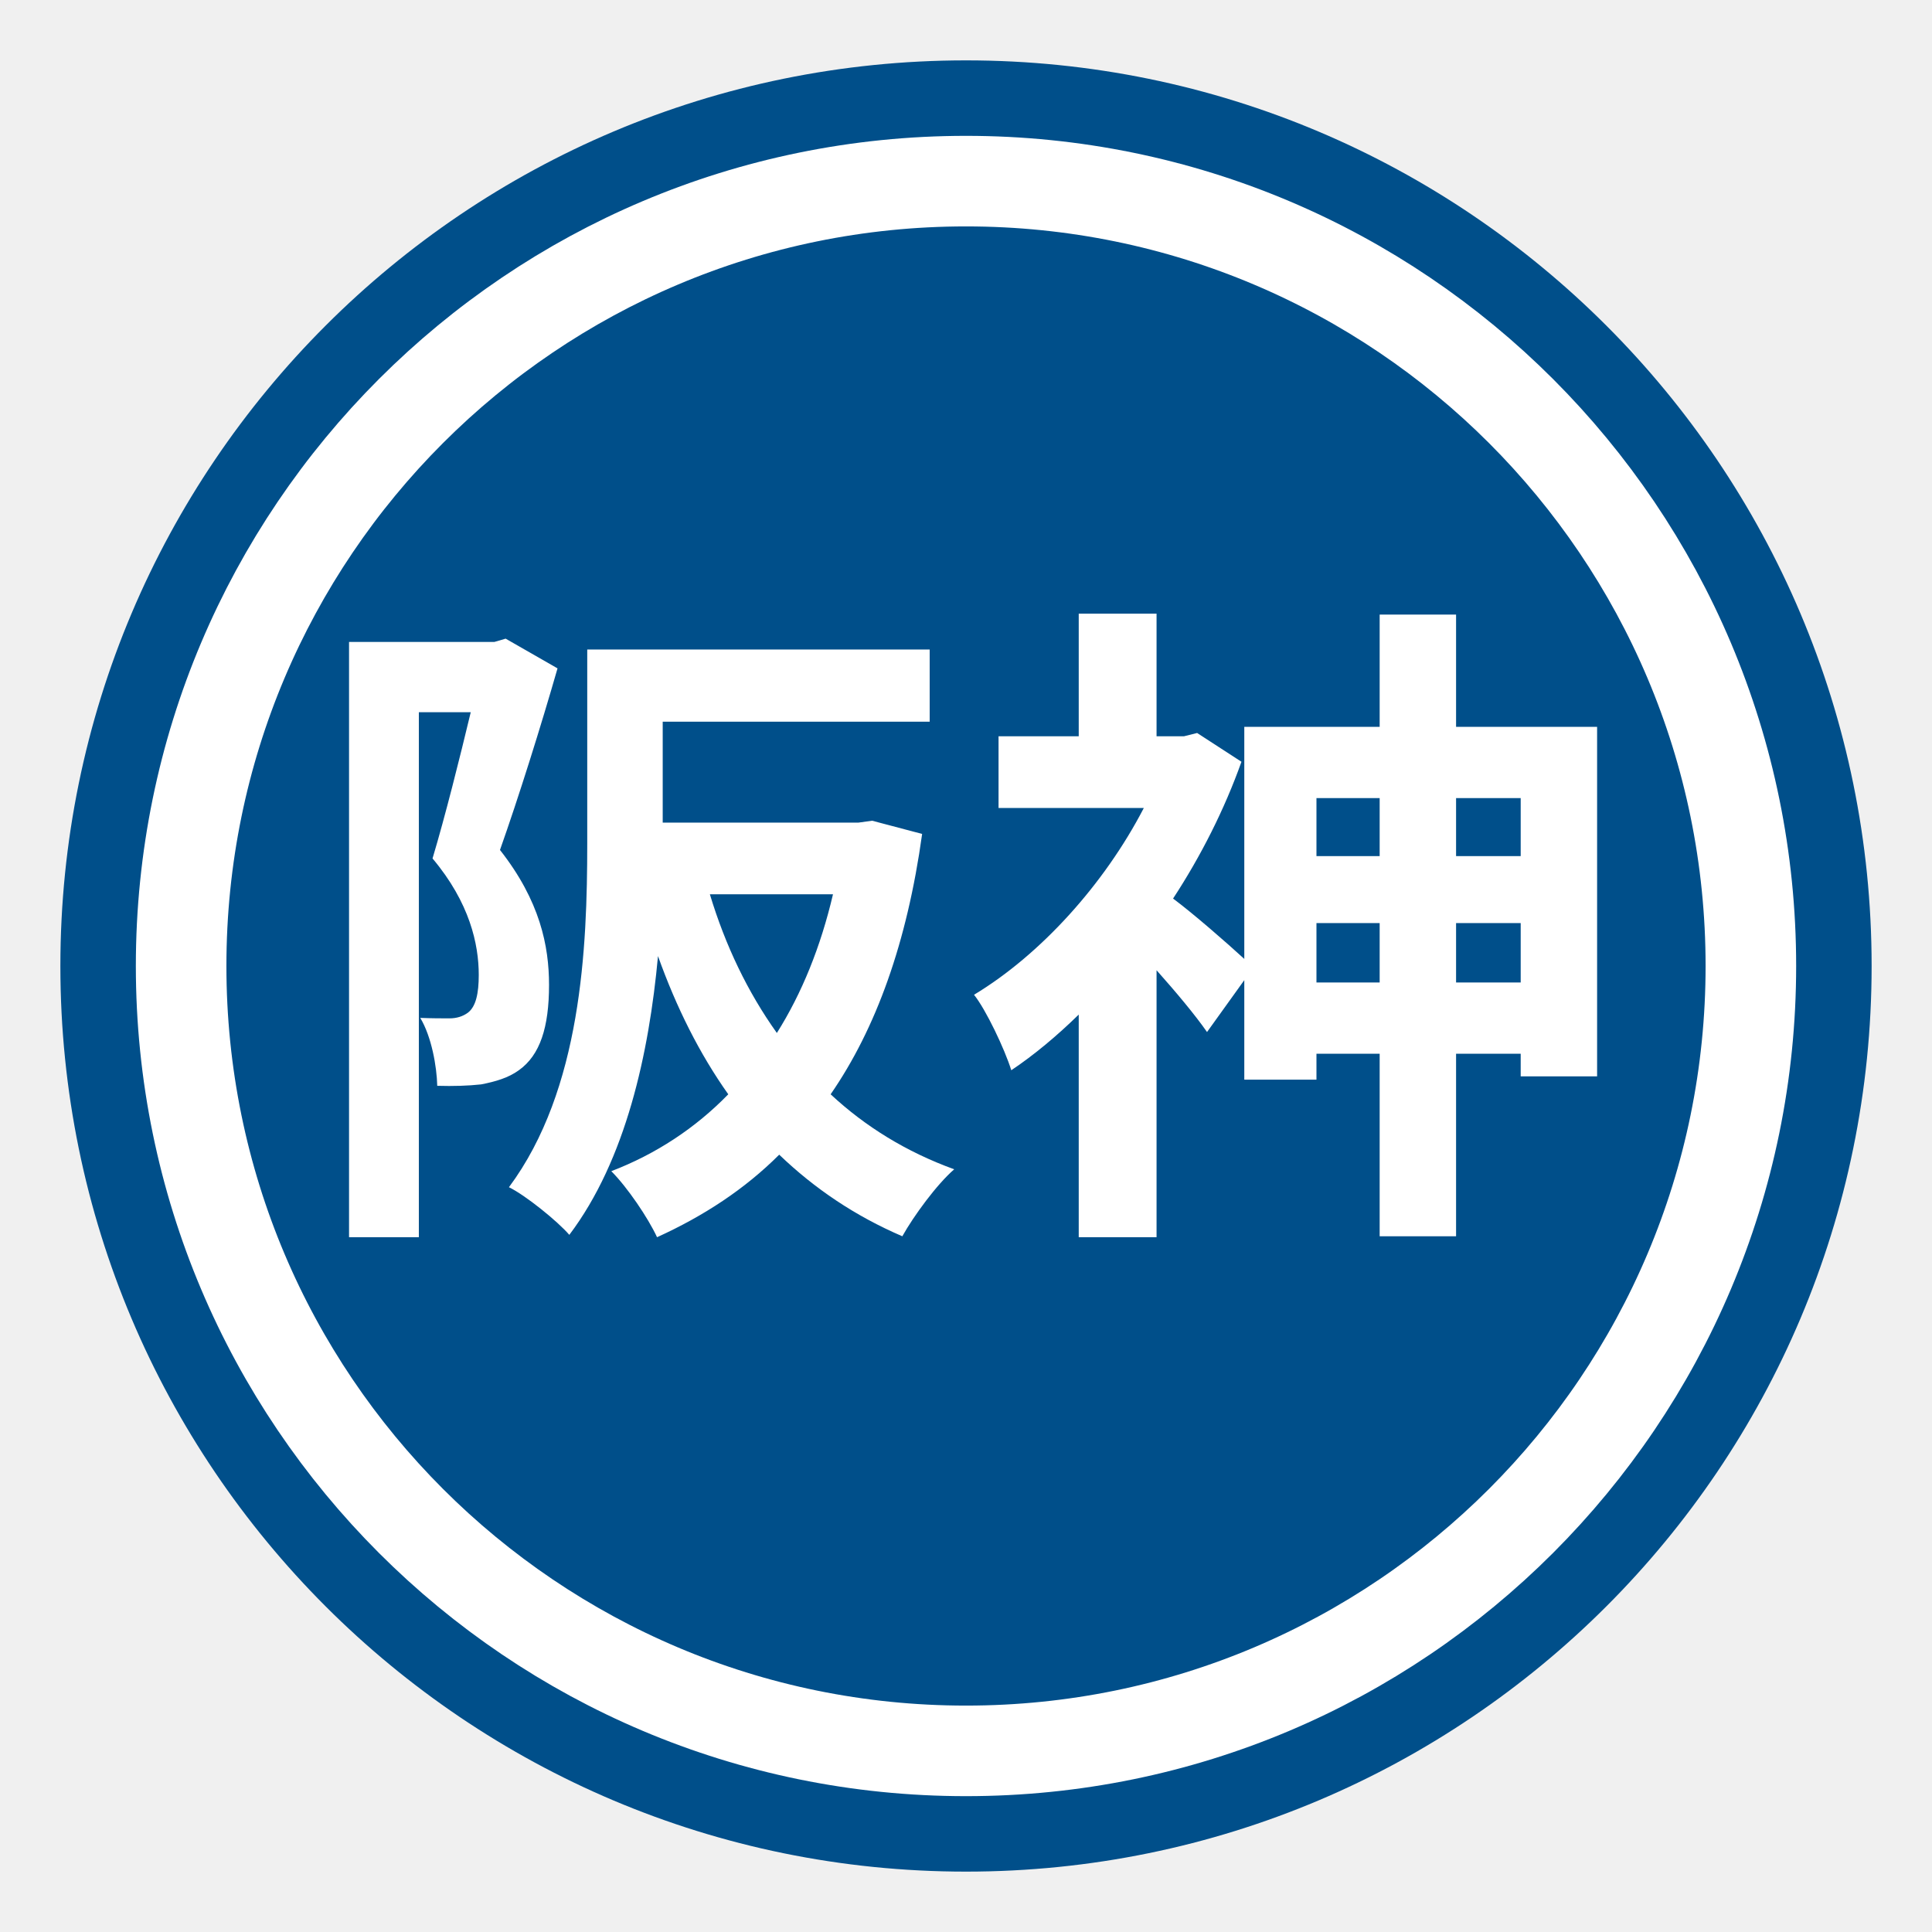
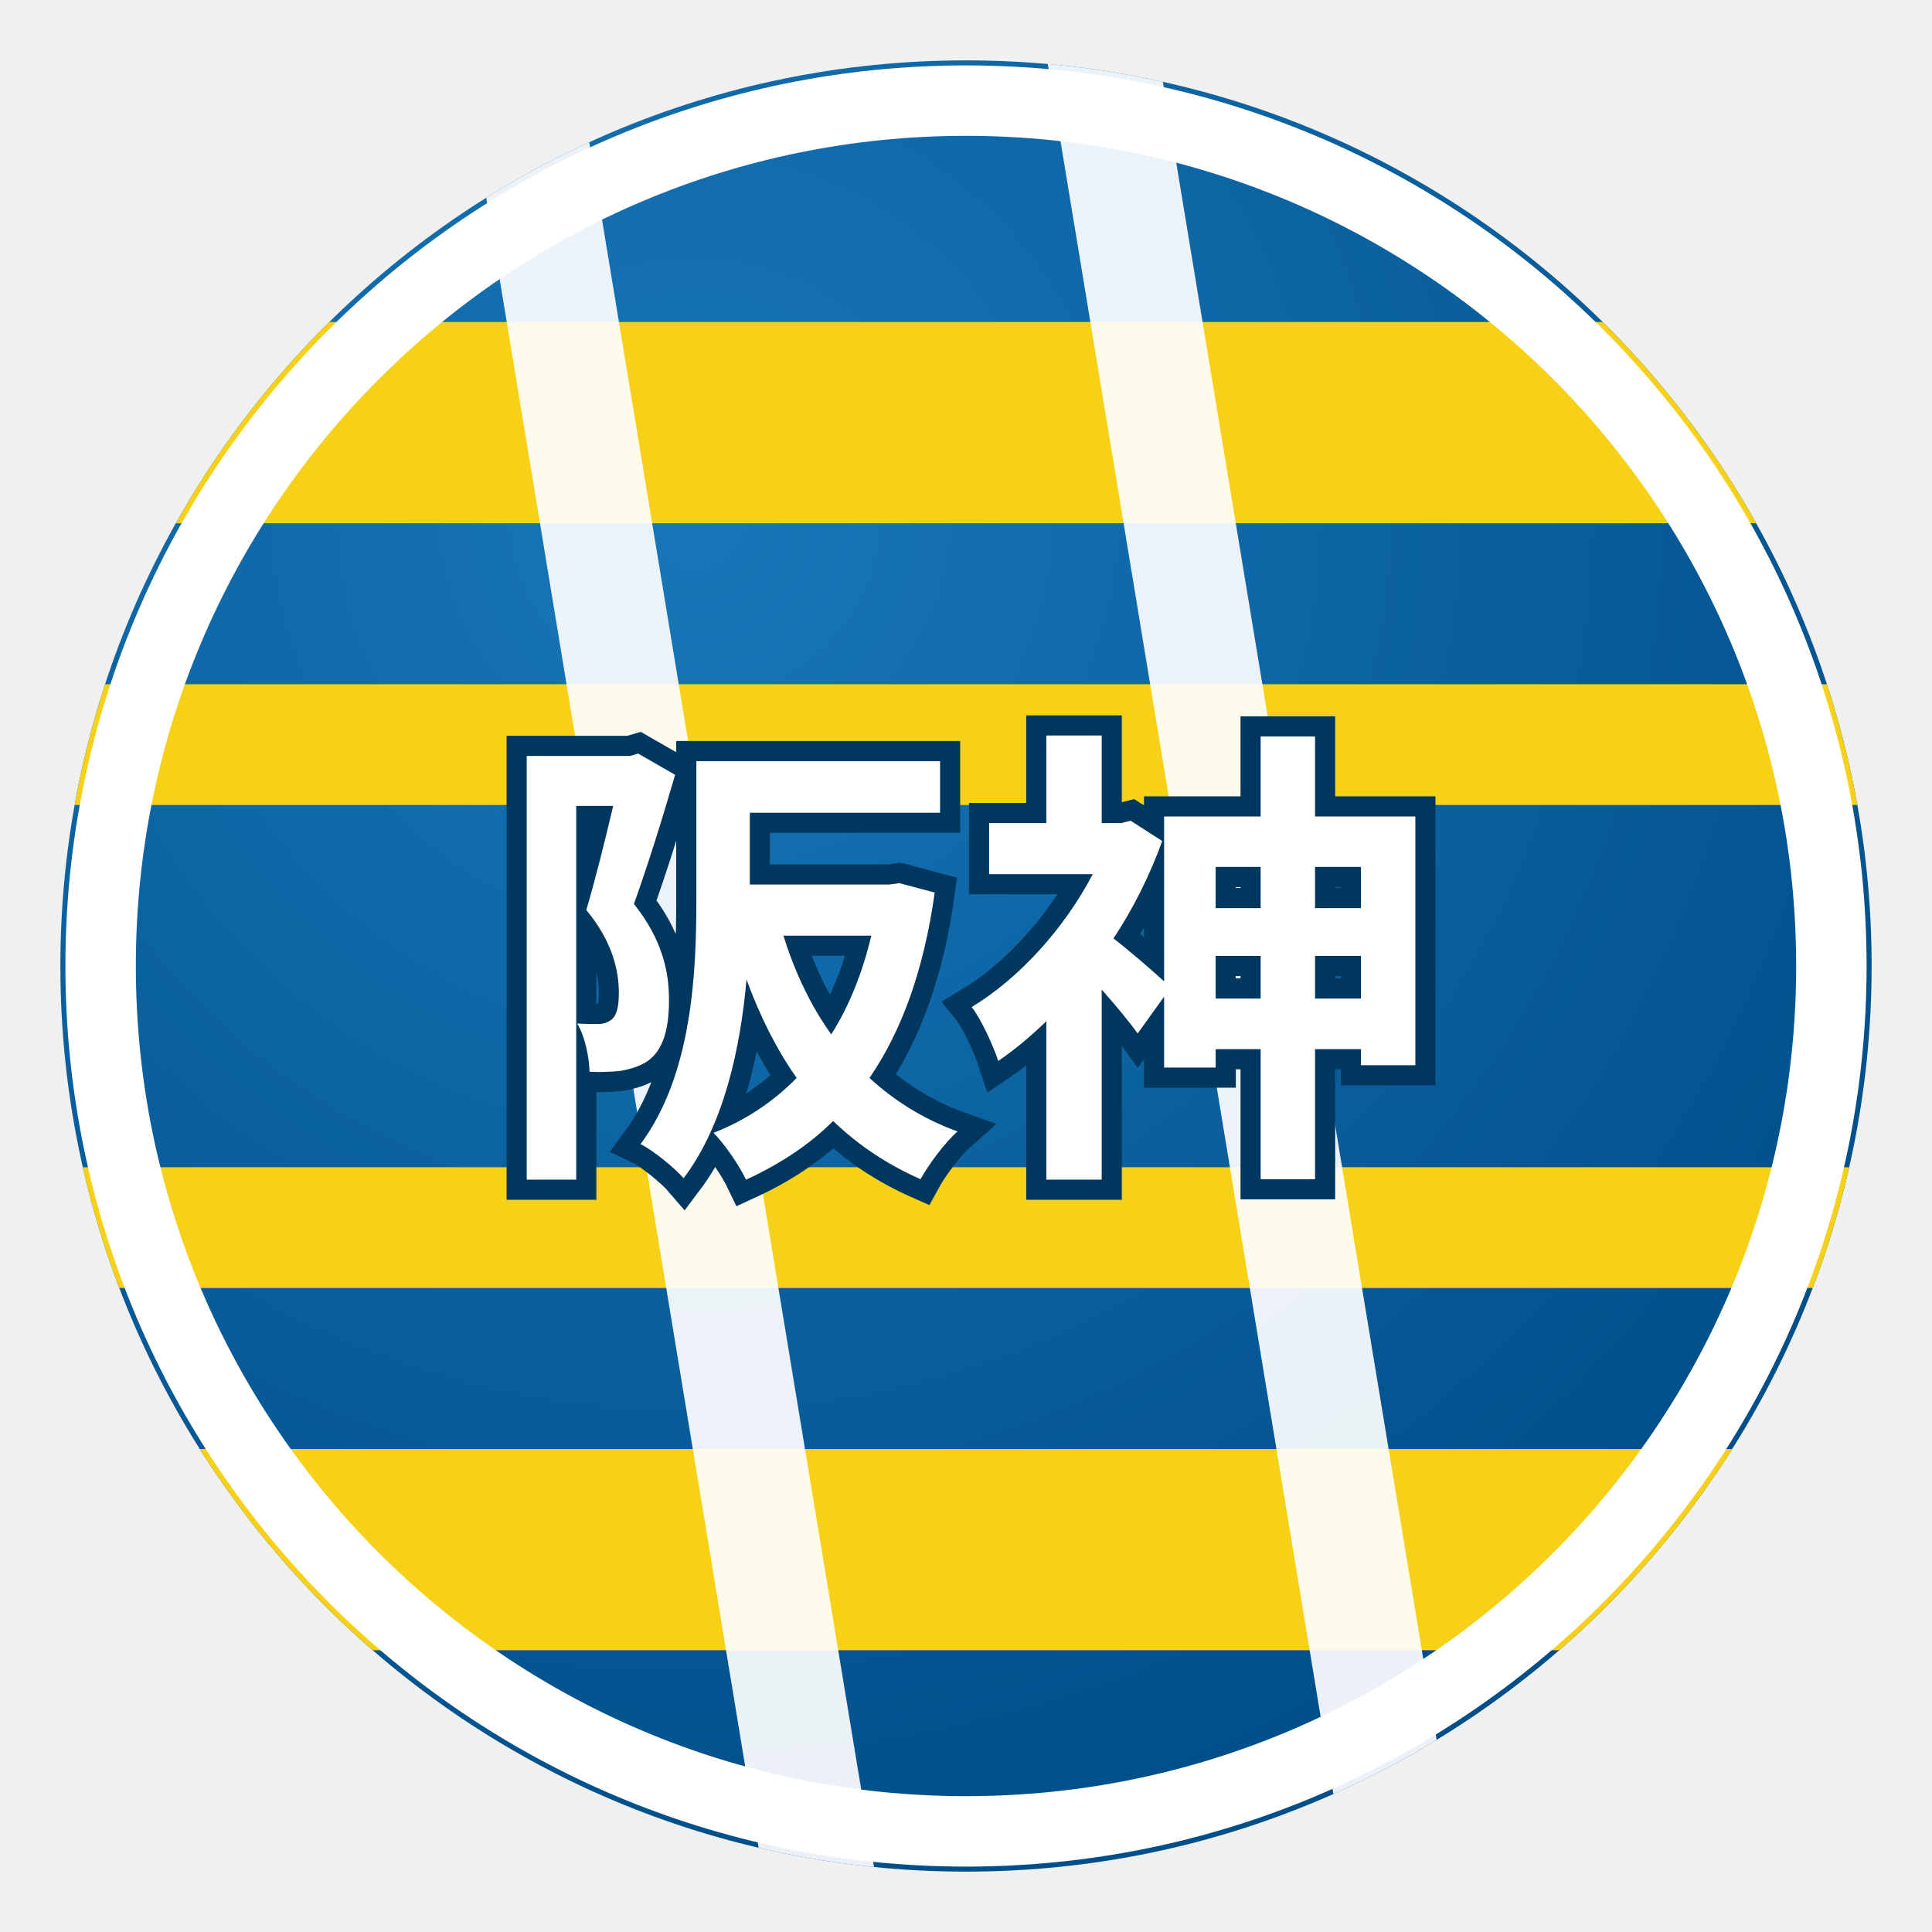
- <svg xmlns="http://www.w3.org/2000/svg" width="192" height="192" viewBox="0 0 64 64">
-   <circle cx="32" cy="32" r="30" fill="#004f8a" />
-   <circle cx="32" cy="32" r="26" fill="none" stroke="#ffffff" stroke-width="3" />
-   <text x="32" y="39" text-anchor="middle" font-family="'Noto Sans JP','Yu Gothic',sans-serif" font-size="22" font-weight="700" fill="#ffffff">阪神</text>
+ <svg xmlns="http://www.w3.org/2000/svg" width="192" height="192" viewBox="0 0 192 192">
+   <defs>
+     <radialGradient id="bg" cx="35%" cy="25%" r="75%">
+       <stop offset="0" stop-color="#1877b9" />
+       <stop offset="1" stop-color="#004f8a" />
+     </radialGradient>
+     <clipPath id="clip">
+       <circle cx="96" cy="96" r="90" />
+     </clipPath>
+   </defs>
+   <circle cx="96" cy="96" r="90" fill="url(#bg)" />
+   <g clip-path="url(#clip)">
+     <path d="M-12 42 L204 42" stroke="#f7d117" stroke-width="20" />
+     <path d="M-12 74 L204 74" stroke="#f7d117" stroke-width="12" />
+     <path d="M-12 122 L204 122" stroke="#f7d117" stroke-width="12" />
+     <path d="M-12 154 L204 154" stroke="#f7d117" stroke-width="20" />
+     <path d="M49 -10 L84 202 M107 -10 L142 202" stroke="#ffffff" stroke-width="11" opacity=".92" />
+   </g>
+   <circle cx="96" cy="96" r="86" fill="none" stroke="#ffffff" stroke-width="7" />
+   <text x="96" y="113" text-anchor="middle" font-family="'Noto Sans JP','Yu Gothic',sans-serif" font-size="47" font-weight="800" fill="#ffffff" paint-order="stroke" stroke="#00375f" stroke-width="4">阪神</text>
</svg>
